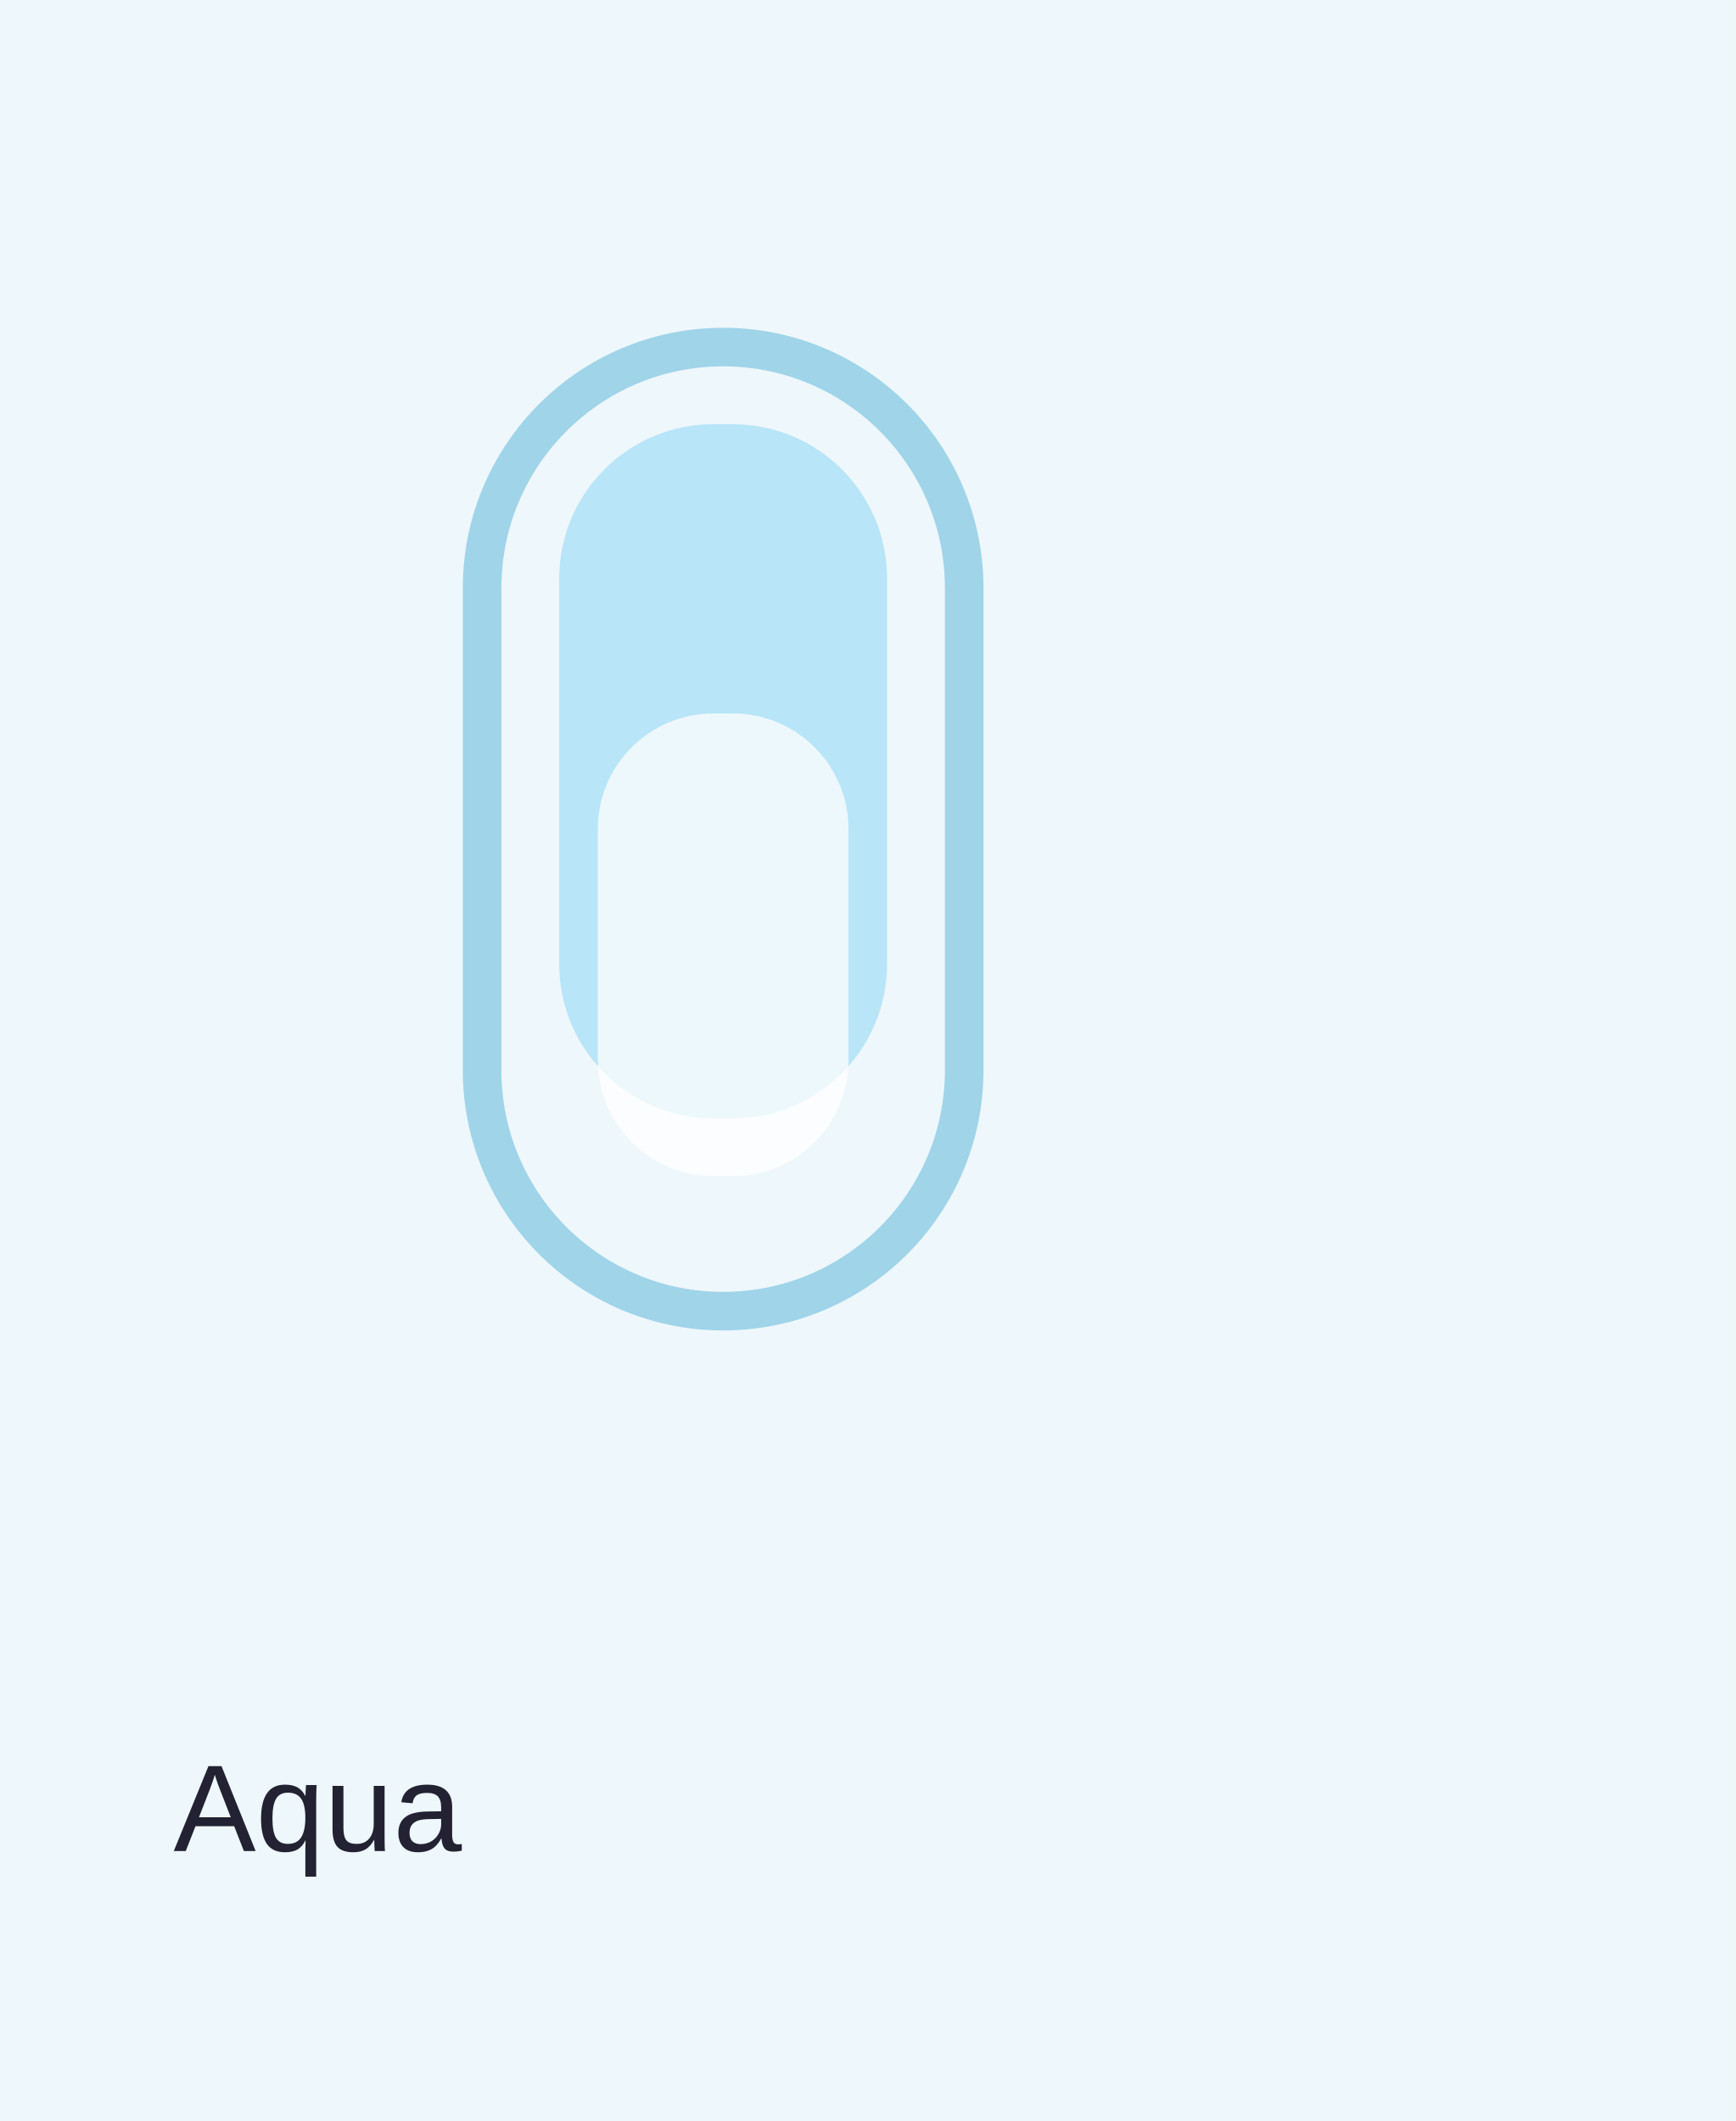
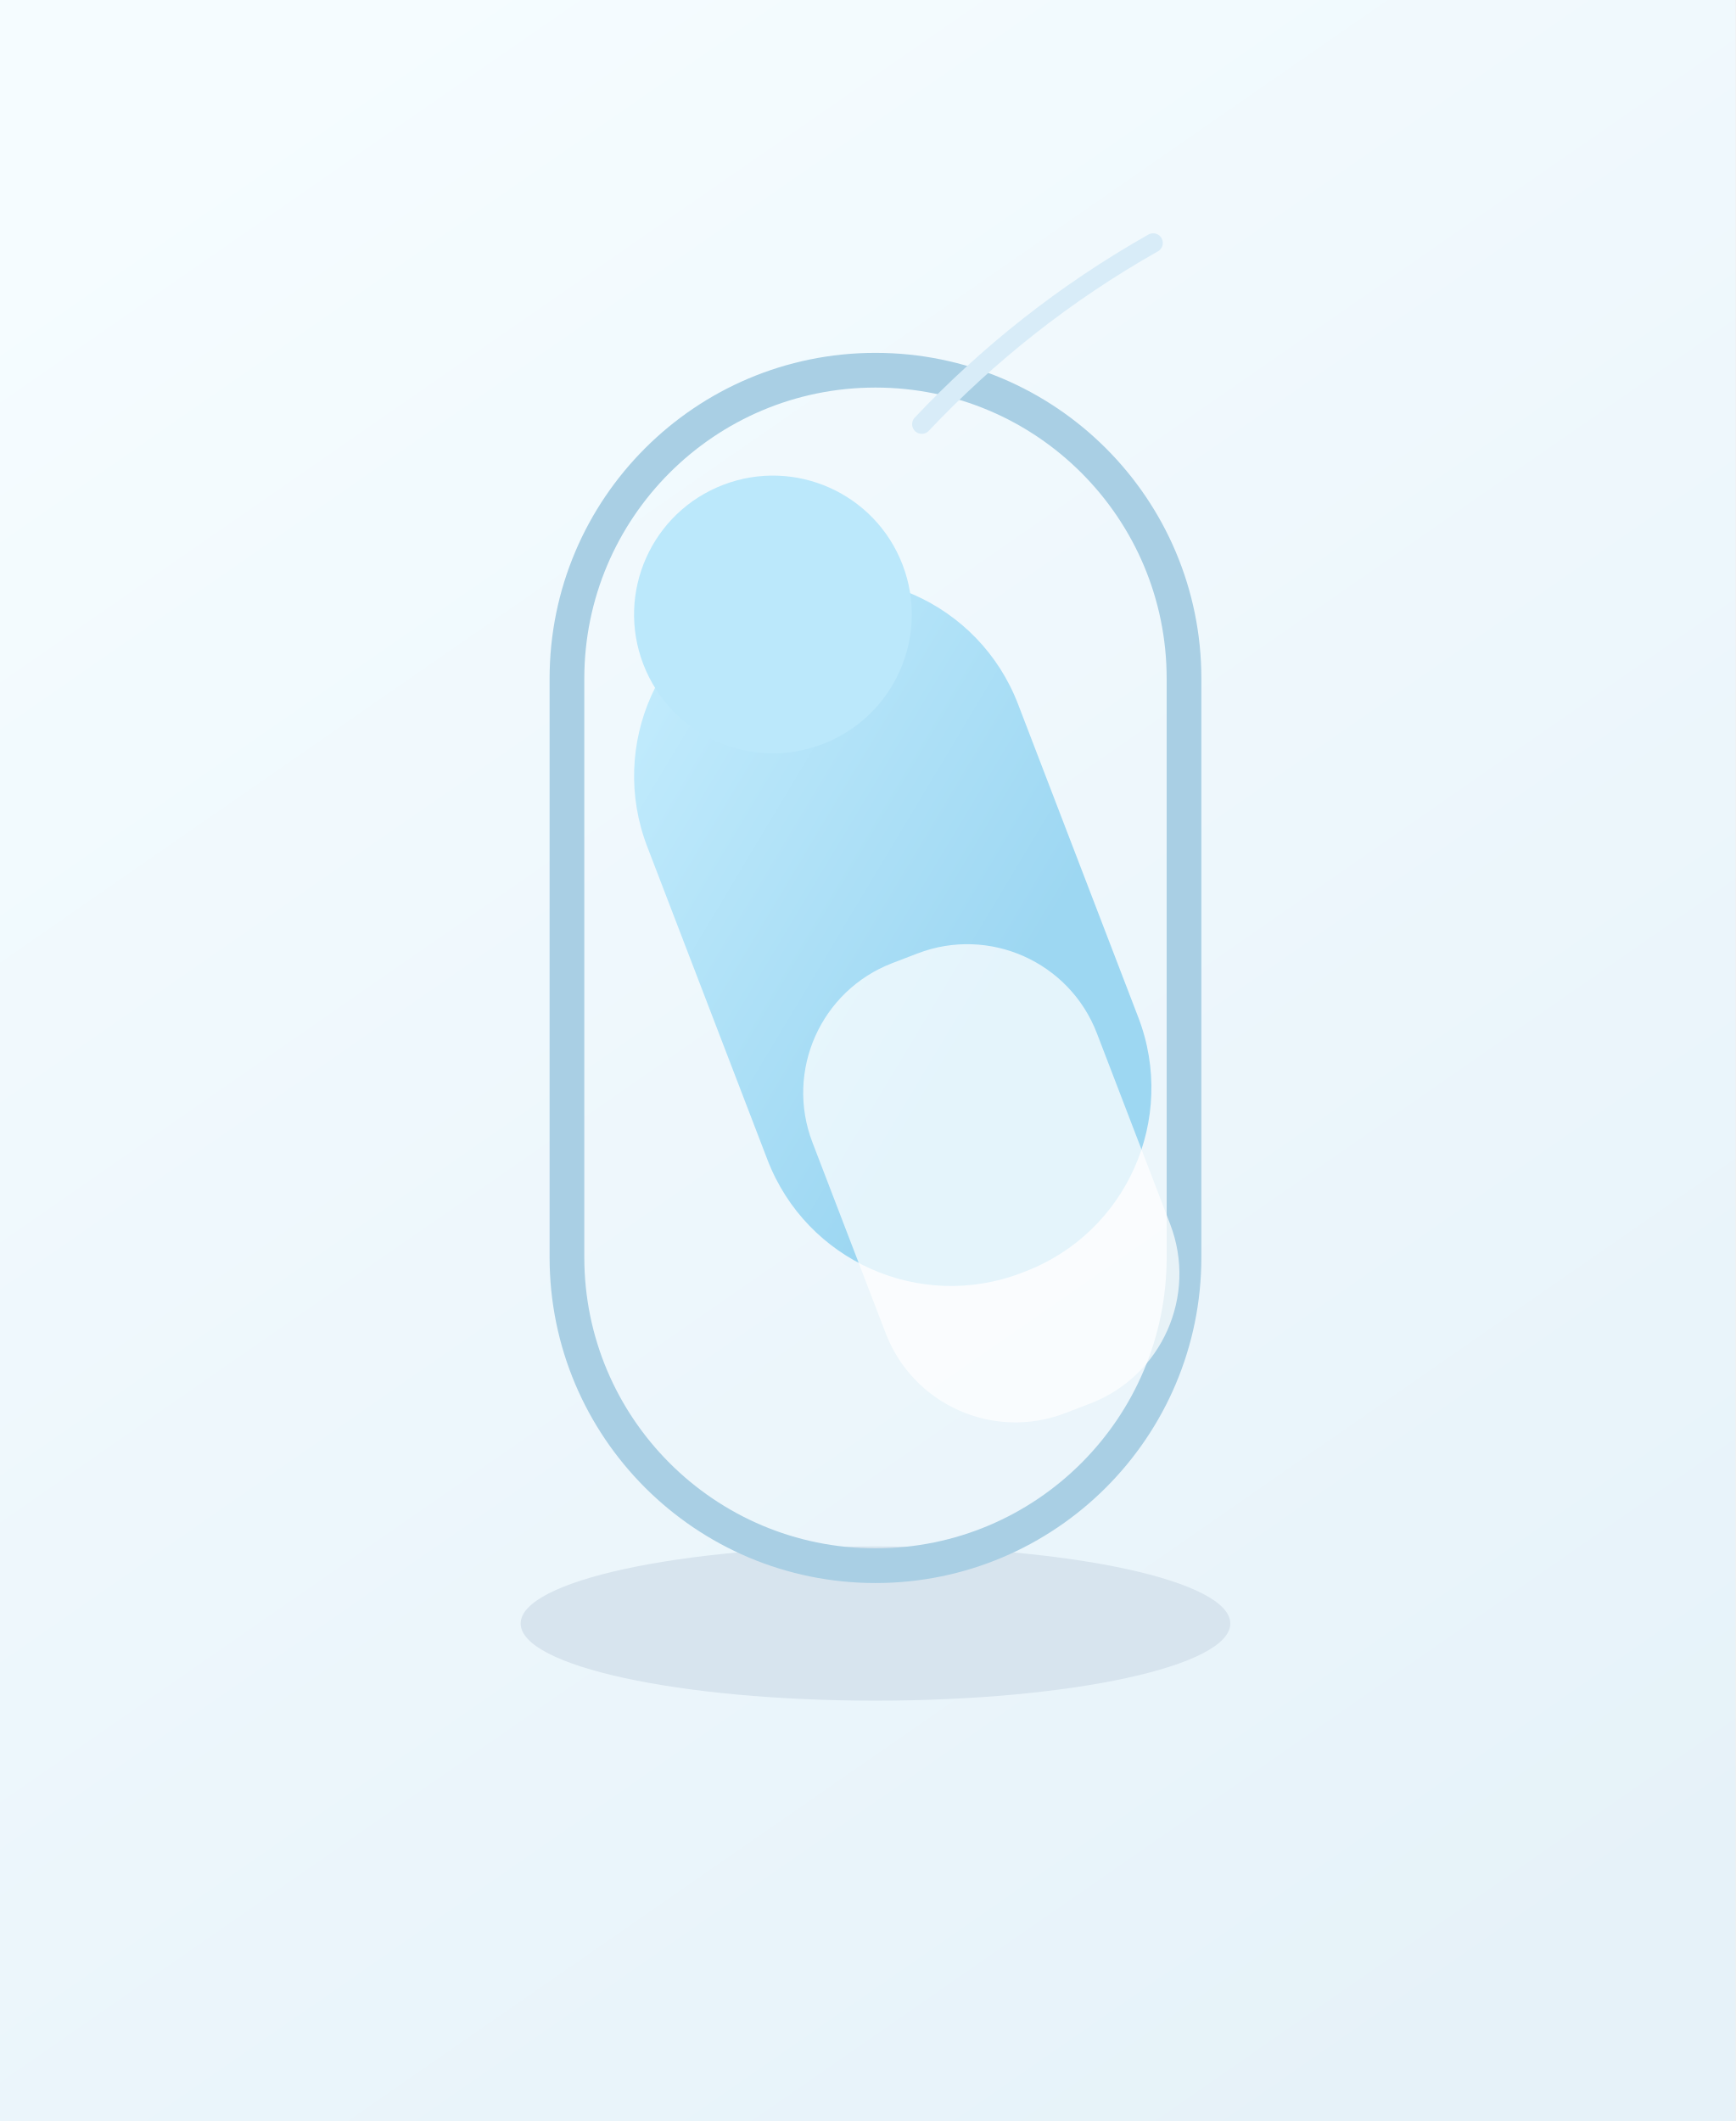
- <svg xmlns="http://www.w3.org/2000/svg" viewBox="0 0 900 1100">
-   <rect width="900" height="1100" fill="#eef7fb" />
-   <rect x="290" y="220" width="170" height="360" rx="80" fill="#b8e5f7" />
-   <rect x="310" y="370" width="130" height="240" rx="60" fill="#fff" opacity=".75" />
-   <rect x="250" y="180" width="250" height="500" rx="125" fill="none" stroke="#9fd4e9" stroke-width="20" />
-   <text x="90" y="960" font-size="64" fill="#223" font-family="Arial">Aqua</text>
+ <svg xmlns="http://www.w3.org/2000/svg" viewBox="0 0 900 1100" fill="none">
+   <defs>
+     <linearGradient id="b" x1="110" y1="60" x2="790" y2="1040" gradientUnits="userSpaceOnUse">
+       <stop stop-color="#f5fcff" />
+       <stop offset="1" stop-color="#e6f2f9" />
+     </linearGradient>
+     <linearGradient id="c" x1="332" y1="280" x2="520" y2="520" gradientUnits="userSpaceOnUse">
+       <stop stop-color="#caf0ff" />
+       <stop offset="1" stop-color="#9dd7f2" />
+     </linearGradient>
+   </defs>
+   <rect width="900" height="1100" fill="url(#b)" />
+   <ellipse cx="454" cy="842" rx="184" ry="40" fill="#d7e4ee" />
+   <rect x="294" y="192" width="320" height="620" rx="160" stroke="#a9cfe4" stroke-width="18" />
+   <g transform="rotate(-21 454 460)">
+     <rect x="351" y="296" width="206" height="378" rx="102" fill="url(#c)" />
+     <circle cx="455" cy="309" r="72" fill="#bbe8fb" />
+     <rect x="376" y="500" width="158" height="250" rx="72" fill="#fff" fill-opacity=".72" />
+   </g>
+   <path d="M478 220C512 184 552 152 598 126" stroke="#d8ecf8" stroke-width="10" stroke-linecap="round" />
</svg>
